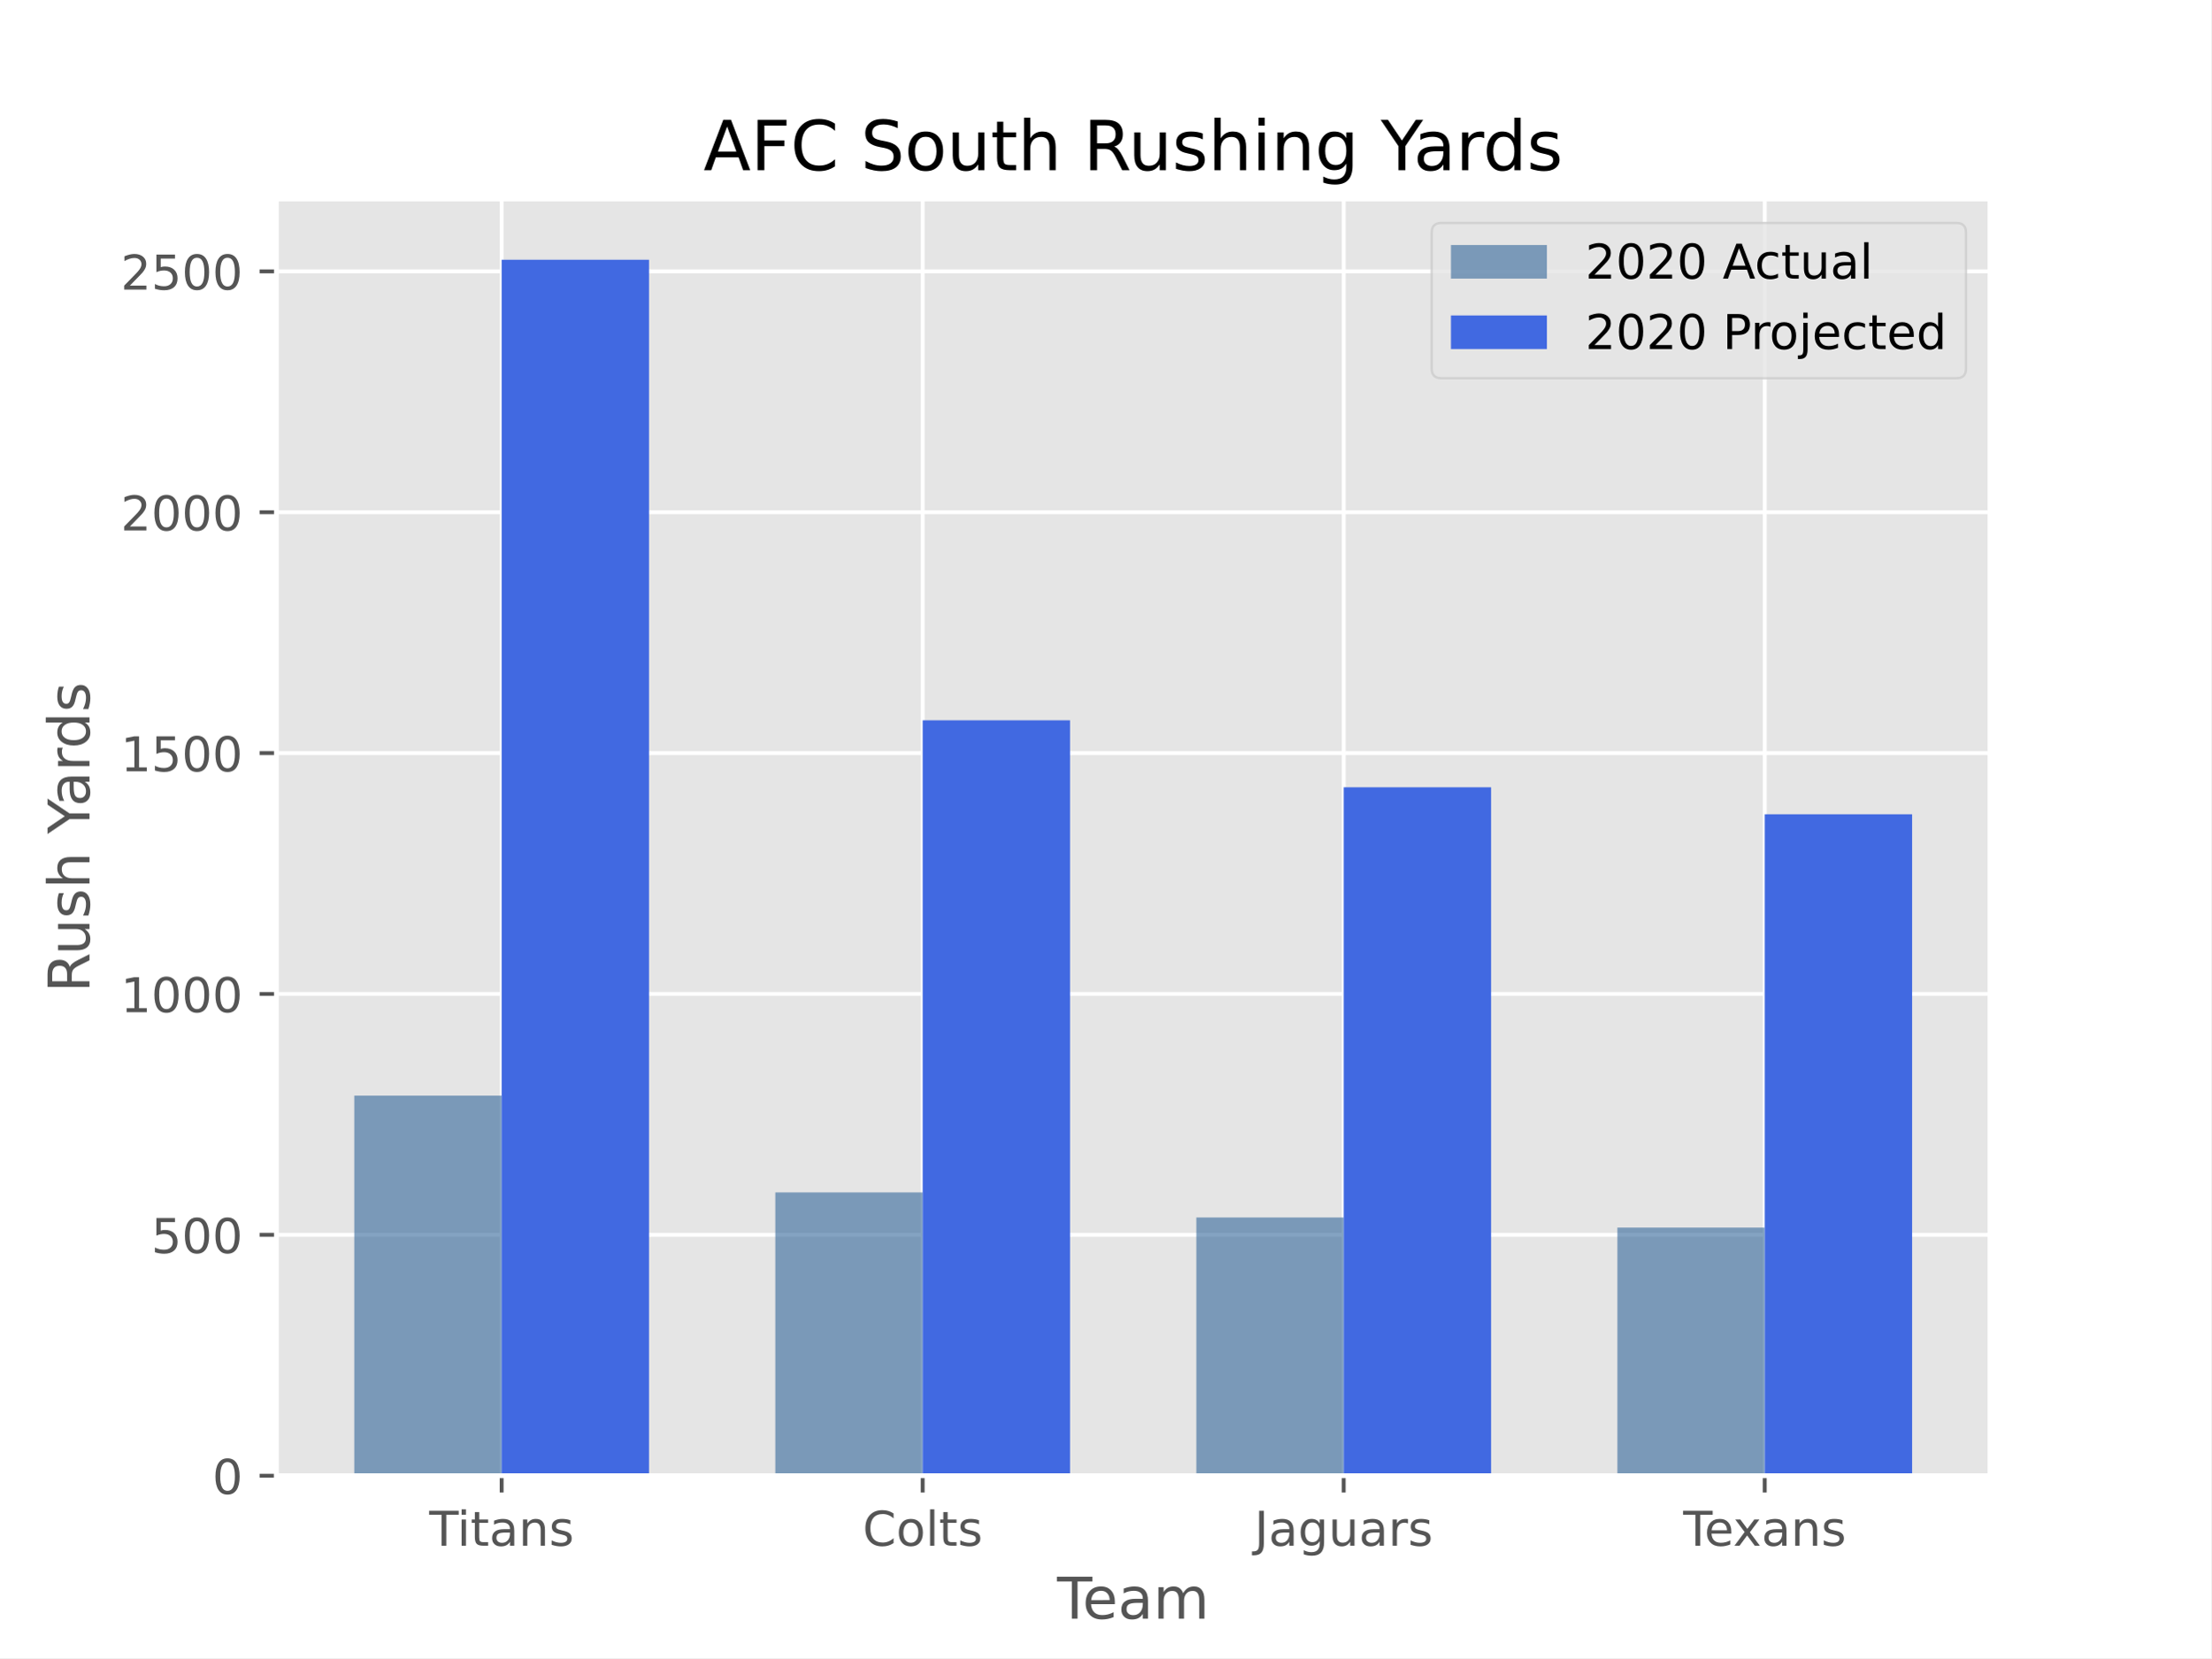
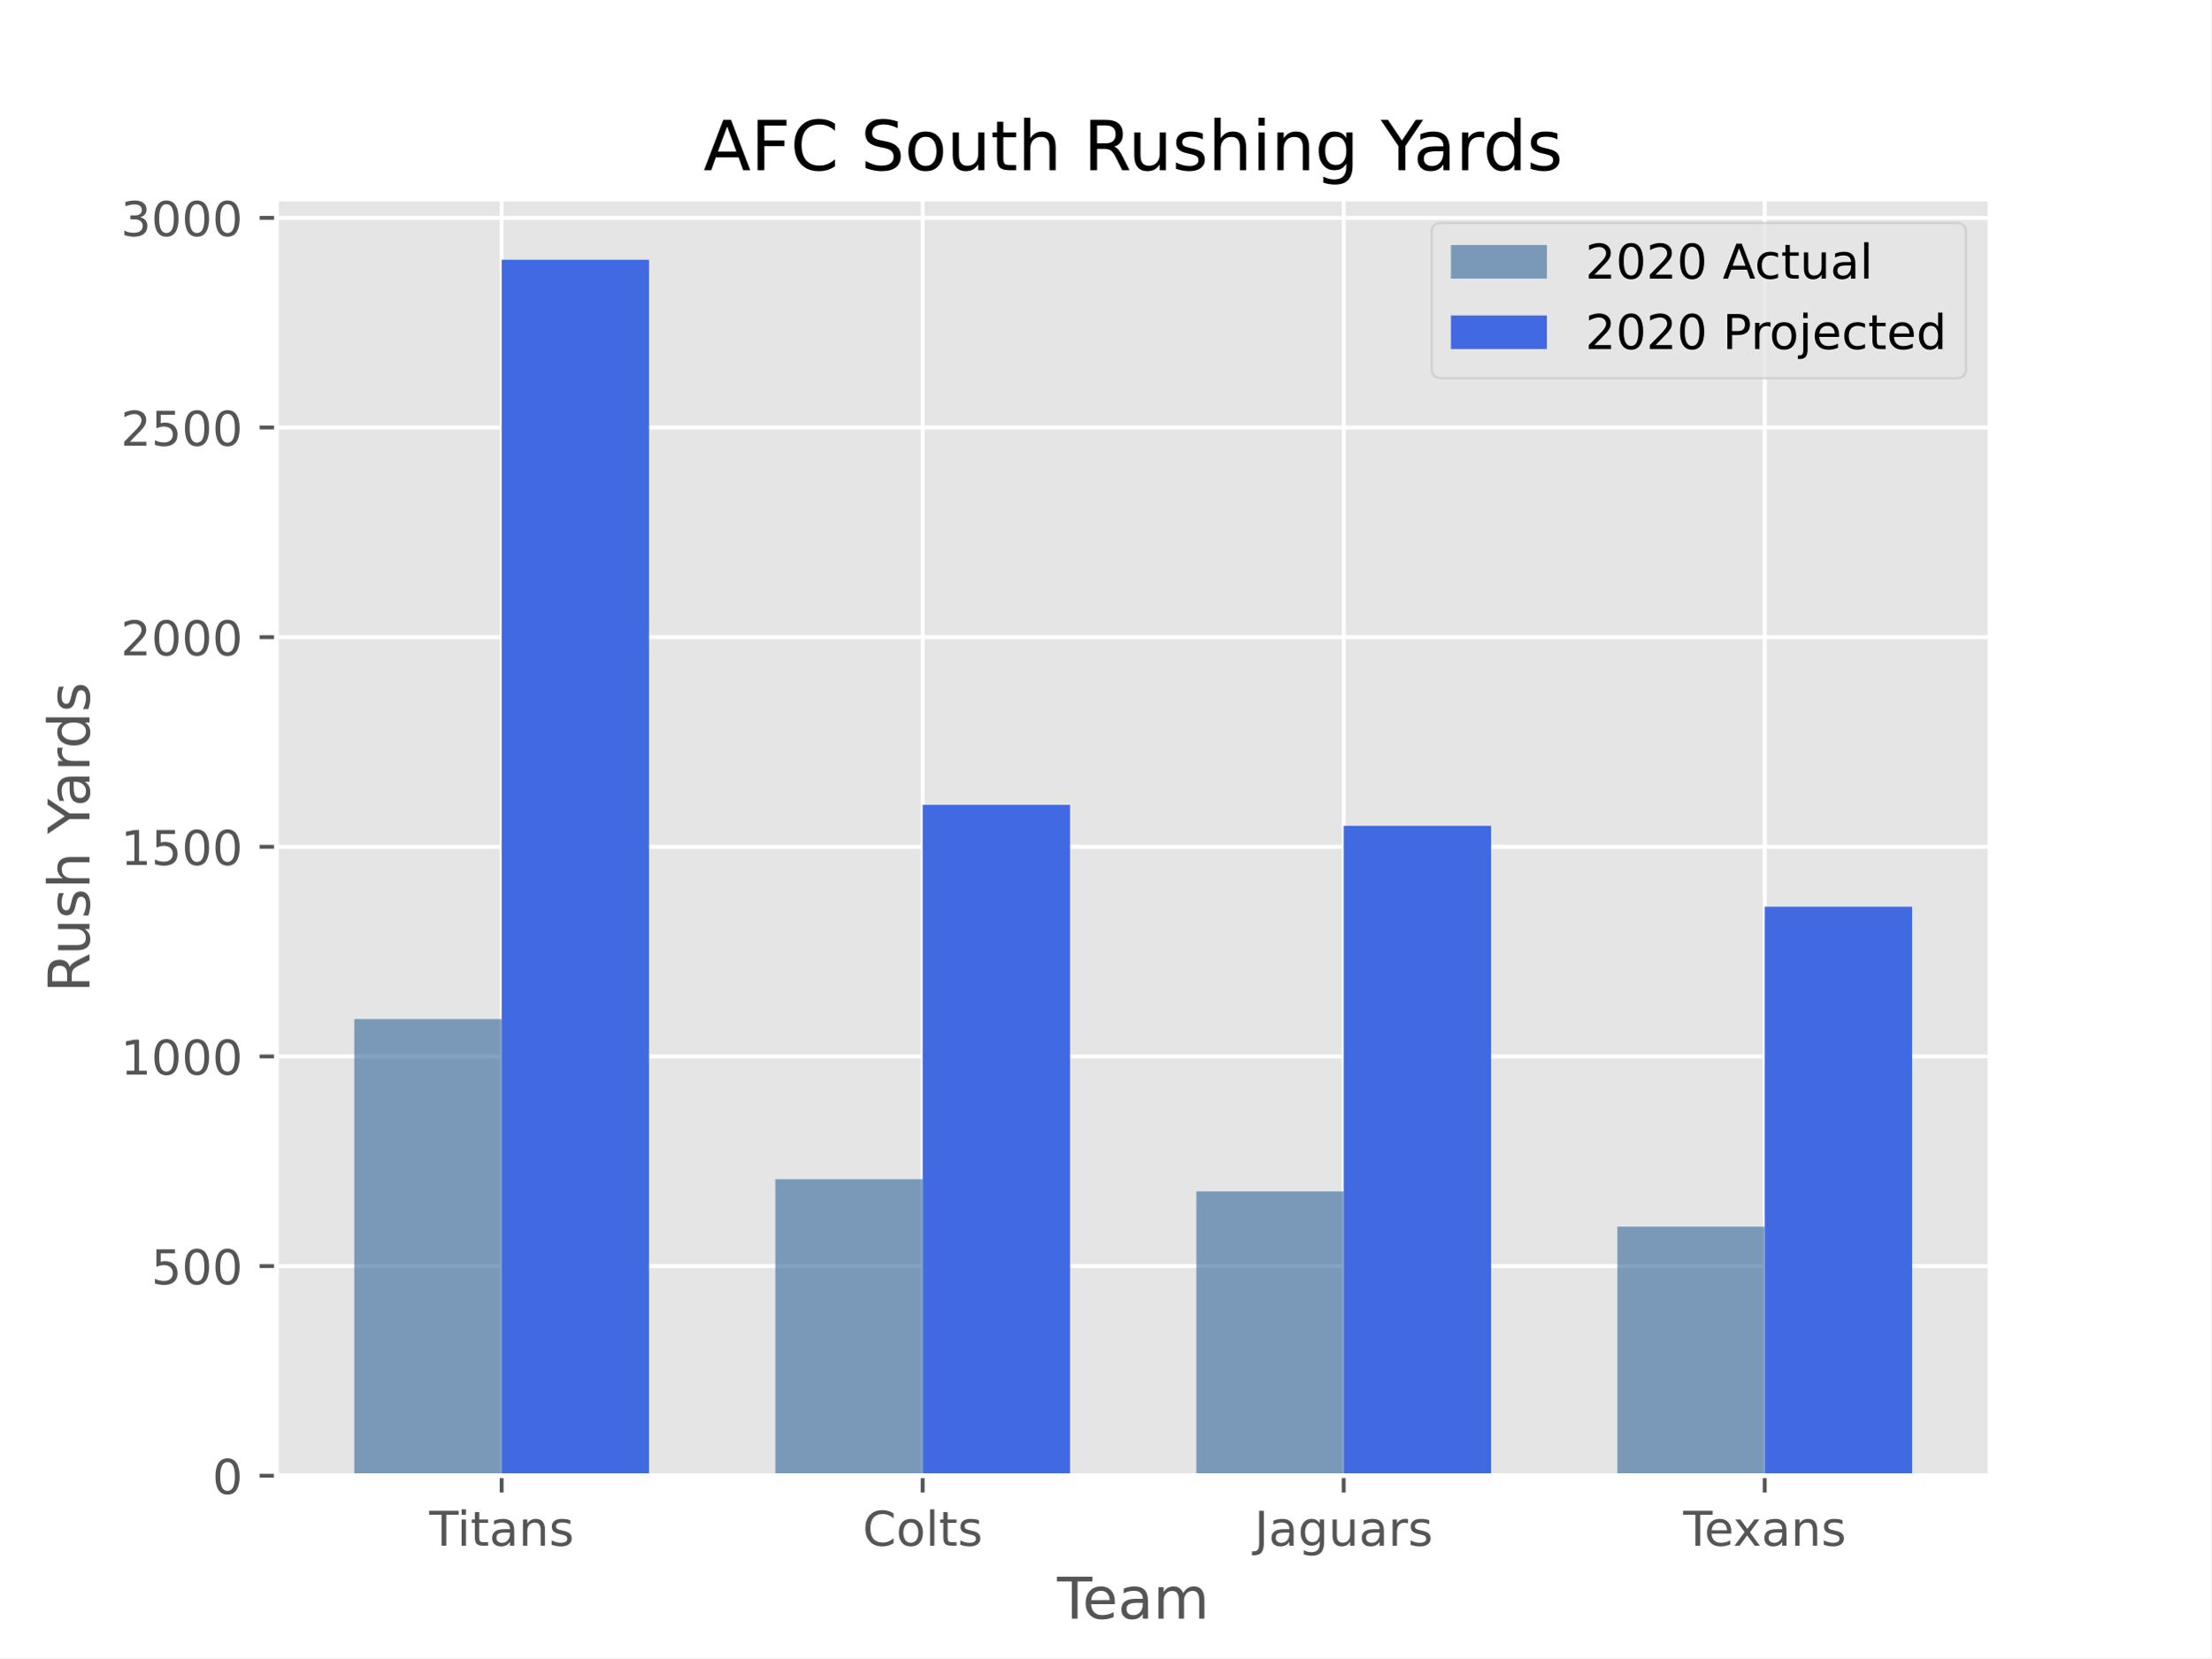
<svg xmlns="http://www.w3.org/2000/svg" xmlns:xlink="http://www.w3.org/1999/xlink" height="345.6pt" version="1.1" viewBox="0 0 460.8 345.6" width="460.8pt">
  <defs>
    <style type="text/css">*{stroke-linecap:butt;stroke-linejoin:round;}</style>
  </defs>
  <g id="figure_1">
    <g id="patch_1">
      <path d="M 0 345.6  L 460.8 345.6  L 460.8 0  L 0 0  z " style="fill:#ffffff;" />
    </g>
    <g id="axes_1">
      <g id="patch_2">
        <path d="M 57.6 307.584  L 414.72 307.584  L 414.72 41.472  L 57.6 41.472  z " style="fill:#e5e5e5;" />
      </g>
      <g id="matplotlib.axis_1">
        <g id="xtick_1">
          <g id="line2d_1">
-             <path clip-path="url(#p5a459f4bc9)" d="M 104.543 307.584  L 104.543 41.472  " style="fill:none;stroke:#ffffff;stroke-linecap:square;stroke-width:0.8;" />
+             <path clip-path="url(#pf71b430f8a)" d="M 104.543 307.584  L 104.543 41.472  " style="fill:none;stroke:#ffffff;stroke-linecap:square;stroke-width:0.8;" />
          </g>
          <g id="line2d_2">
            <defs>
-               <path d="M 0 0  L 0 3.5  " id="mccd2811aa1" style="stroke:#555555;stroke-width:0.8;" />
-             </defs>
-             <g>
-               <use style="fill:#555555;stroke:#555555;stroke-width:0.8;" x="104.543" xlink:href="#mccd2811aa1" y="307.584" />
+               <path d="M 0 0  L 0 3.5  " id="m3283840f56" style="stroke:#555555;stroke-width:0.8;" />
+             </defs>
+             <g>
+               <use style="fill:#555555;stroke:#555555;stroke-width:0.8;" x="104.543" xlink:href="#m3283840f56" y="307.584" />
            </g>
          </g>
          <g id="text_1">
            <g style="fill:#555555;" transform="translate(89.45892 322.1824)scale(0.1 -0.1)">
              <defs>
                <path d="M -0.297 72.906  L 61.375 72.906  L 61.375 64.594  L 35.5 64.594  L 35.5 0  L 25.594 0  L 25.594 64.594  L -0.297 64.594  z " id="DejaVuSans-84" />
                <path d="M 9.422 54.688  L 18.406 54.688  L 18.406 0  L 9.422 0  z M 9.422 75.984  L 18.406 75.984  L 18.406 64.594  L 9.422 64.594  z " id="DejaVuSans-105" />
                <path d="M 18.312 70.219  L 18.312 54.688  L 36.812 54.688  L 36.812 47.703  L 18.312 47.703  L 18.312 18.016  Q 18.312 11.328 20.141 9.422  Q 21.969 7.516 27.594 7.516  L 36.812 7.516  L 36.812 0  L 27.594 0  Q 17.188 0 13.234 3.875  Q 9.281 7.766 9.281 18.016  L 9.281 47.703  L 2.688 47.703  L 2.688 54.688  L 9.281 54.688  L 9.281 70.219  z " id="DejaVuSans-116" />
                <path d="M 34.281 27.484  Q 23.391 27.484 19.188 25  Q 14.984 22.516 14.984 16.5  Q 14.984 11.719 18.141 8.906  Q 21.297 6.109 26.703 6.109  Q 34.188 6.109 38.703 11.406  Q 43.219 16.703 43.219 25.484  L 43.219 27.484  z M 52.203 31.203  L 52.203 0  L 43.219 0  L 43.219 8.297  Q 40.141 3.328 35.547 0.953  Q 30.953 -1.422 24.312 -1.422  Q 15.922 -1.422 10.953 3.297  Q 6 8.016 6 15.922  Q 6 25.141 12.172 29.828  Q 18.359 34.516 30.609 34.516  L 43.219 34.516  L 43.219 35.406  Q 43.219 41.609 39.141 45  Q 35.062 48.391 27.688 48.391  Q 23 48.391 18.547 47.266  Q 14.109 46.141 10.016 43.891  L 10.016 52.203  Q 14.938 54.109 19.578 55.047  Q 24.219 56 28.609 56  Q 40.484 56 46.344 49.844  Q 52.203 43.703 52.203 31.203  z " id="DejaVuSans-97" />
                <path d="M 54.891 33.016  L 54.891 0  L 45.906 0  L 45.906 32.719  Q 45.906 40.484 42.875 44.328  Q 39.844 48.188 33.797 48.188  Q 26.516 48.188 22.312 43.547  Q 18.109 38.922 18.109 30.906  L 18.109 0  L 9.078 0  L 9.078 54.688  L 18.109 54.688  L 18.109 46.188  Q 21.344 51.125 25.703 53.562  Q 30.078 56 35.797 56  Q 45.219 56 50.047 50.172  Q 54.891 44.344 54.891 33.016  z " id="DejaVuSans-110" />
                <path d="M 44.281 53.078  L 44.281 44.578  Q 40.484 46.531 36.375 47.5  Q 32.281 48.484 27.875 48.484  Q 21.188 48.484 17.844 46.438  Q 14.5 44.391 14.5 40.281  Q 14.5 37.156 16.891 35.375  Q 19.281 33.594 26.516 31.984  L 29.594 31.297  Q 39.156 29.25 43.188 25.516  Q 47.219 21.781 47.219 15.094  Q 47.219 7.469 41.188 3.016  Q 35.156 -1.422 24.609 -1.422  Q 20.219 -1.422 15.453 -0.562  Q 10.688 0.297 5.422 2  L 5.422 11.281  Q 10.406 8.688 15.234 7.391  Q 20.062 6.109 24.812 6.109  Q 31.156 6.109 34.562 8.281  Q 37.984 10.453 37.984 14.406  Q 37.984 18.062 35.516 20.016  Q 33.062 21.969 24.703 23.781  L 21.578 24.516  Q 13.234 26.266 9.516 29.906  Q 5.812 33.547 5.812 39.891  Q 5.812 47.609 11.281 51.797  Q 16.75 56 26.812 56  Q 31.781 56 36.172 55.266  Q 40.578 54.547 44.281 53.078  z " id="DejaVuSans-115" />
              </defs>
              <use xlink:href="#DejaVuSans-84" />
              <use x="57.959" xlink:href="#DejaVuSans-105" />
              <use x="85.742" xlink:href="#DejaVuSans-116" />
              <use x="124.951" xlink:href="#DejaVuSans-97" />
              <use x="186.23" xlink:href="#DejaVuSans-110" />
              <use x="249.609" xlink:href="#DejaVuSans-115" />
            </g>
          </g>
        </g>
        <g id="xtick_2">
          <g id="line2d_3">
-             <path clip-path="url(#p5a459f4bc9)" d="M 192.288 307.584  L 192.288 41.472  " style="fill:none;stroke:#ffffff;stroke-linecap:square;stroke-width:0.8;" />
+             <path clip-path="url(#pf71b430f8a)" d="M 192.288 307.584  L 192.288 41.472  " style="fill:none;stroke:#ffffff;stroke-linecap:square;stroke-width:0.8;" />
          </g>
          <g id="line2d_4">
            <g>
-               <use style="fill:#555555;stroke:#555555;stroke-width:0.8;" x="192.288" xlink:href="#mccd2811aa1" y="307.584" />
+               <use style="fill:#555555;stroke:#555555;stroke-width:0.8;" x="192.288" xlink:href="#m3283840f56" y="307.584" />
            </g>
          </g>
          <g id="text_2">
            <g style="fill:#555555;" transform="translate(179.7831 322.1824)scale(0.1 -0.1)">
              <defs>
                <path d="M 64.406 67.281  L 64.406 56.891  Q 59.422 61.531 53.781 63.812  Q 48.141 66.109 41.797 66.109  Q 29.297 66.109 22.656 58.469  Q 16.016 50.828 16.016 36.375  Q 16.016 21.969 22.656 14.328  Q 29.297 6.688 41.797 6.688  Q 48.141 6.688 53.781 8.984  Q 59.422 11.281 64.406 15.922  L 64.406 5.609  Q 59.234 2.094 53.438 0.328  Q 47.656 -1.422 41.219 -1.422  Q 24.656 -1.422 15.125 8.703  Q 5.609 18.844 5.609 36.375  Q 5.609 53.953 15.125 64.078  Q 24.656 74.219 41.219 74.219  Q 47.75 74.219 53.531 72.484  Q 59.328 70.75 64.406 67.281  z " id="DejaVuSans-67" />
                <path d="M 30.609 48.391  Q 23.391 48.391 19.188 42.75  Q 14.984 37.109 14.984 27.297  Q 14.984 17.484 19.156 11.844  Q 23.344 6.203 30.609 6.203  Q 37.797 6.203 41.984 11.859  Q 46.188 17.531 46.188 27.297  Q 46.188 37.016 41.984 42.703  Q 37.797 48.391 30.609 48.391  z M 30.609 56  Q 42.328 56 49.016 48.375  Q 55.719 40.766 55.719 27.297  Q 55.719 13.875 49.016 6.219  Q 42.328 -1.422 30.609 -1.422  Q 18.844 -1.422 12.172 6.219  Q 5.516 13.875 5.516 27.297  Q 5.516 40.766 12.172 48.375  Q 18.844 56 30.609 56  z " id="DejaVuSans-111" />
                <path d="M 9.422 75.984  L 18.406 75.984  L 18.406 0  L 9.422 0  z " id="DejaVuSans-108" />
              </defs>
              <use xlink:href="#DejaVuSans-67" />
              <use x="69.824" xlink:href="#DejaVuSans-111" />
              <use x="131.006" xlink:href="#DejaVuSans-108" />
              <use x="158.789" xlink:href="#DejaVuSans-116" />
              <use x="197.998" xlink:href="#DejaVuSans-115" />
            </g>
          </g>
        </g>
        <g id="xtick_3">
          <g id="line2d_5">
-             <path clip-path="url(#p5a459f4bc9)" d="M 280.032 307.584  L 280.032 41.472  " style="fill:none;stroke:#ffffff;stroke-linecap:square;stroke-width:0.8;" />
+             <path clip-path="url(#pf71b430f8a)" d="M 280.032 307.584  L 280.032 41.472  " style="fill:none;stroke:#ffffff;stroke-linecap:square;stroke-width:0.8;" />
          </g>
          <g id="line2d_6">
            <g>
-               <use style="fill:#555555;stroke:#555555;stroke-width:0.8;" x="280.032" xlink:href="#mccd2811aa1" y="307.584" />
+               <use style="fill:#555555;stroke:#555555;stroke-width:0.8;" x="280.032" xlink:href="#m3283840f56" y="307.584" />
            </g>
          </g>
          <g id="text_3">
            <g style="fill:#555555;" transform="translate(261.426 322.1824)scale(0.1 -0.1)">
              <defs>
                <path d="M 9.812 72.906  L 19.672 72.906  L 19.672 5.078  Q 19.672 -8.109 14.672 -14.062  Q 9.672 -20.016 -1.422 -20.016  L -5.172 -20.016  L -5.172 -11.719  L -2.094 -11.719  Q 4.438 -11.719 7.125 -8.047  Q 9.812 -4.391 9.812 5.078  z " id="DejaVuSans-74" />
                <path d="M 45.406 27.984  Q 45.406 37.75 41.375 43.109  Q 37.359 48.484 30.078 48.484  Q 22.859 48.484 18.828 43.109  Q 14.797 37.75 14.797 27.984  Q 14.797 18.266 18.828 12.891  Q 22.859 7.516 30.078 7.516  Q 37.359 7.516 41.375 12.891  Q 45.406 18.266 45.406 27.984  z M 54.391 6.781  Q 54.391 -7.172 48.188 -13.984  Q 42 -20.797 29.203 -20.797  Q 24.469 -20.797 20.266 -20.094  Q 16.062 -19.391 12.109 -17.922  L 12.109 -9.188  Q 16.062 -11.328 19.922 -12.344  Q 23.781 -13.375 27.781 -13.375  Q 36.625 -13.375 41.016 -8.766  Q 45.406 -4.156 45.406 5.172  L 45.406 9.625  Q 42.625 4.781 38.281 2.391  Q 33.938 0 27.875 0  Q 17.828 0 11.672 7.656  Q 5.516 15.328 5.516 27.984  Q 5.516 40.672 11.672 48.328  Q 17.828 56 27.875 56  Q 33.938 56 38.281 53.609  Q 42.625 51.219 45.406 46.391  L 45.406 54.688  L 54.391 54.688  z " id="DejaVuSans-103" />
                <path d="M 8.5 21.578  L 8.5 54.688  L 17.484 54.688  L 17.484 21.922  Q 17.484 14.156 20.5 10.266  Q 23.531 6.391 29.594 6.391  Q 36.859 6.391 41.078 11.031  Q 45.312 15.672 45.312 23.688  L 45.312 54.688  L 54.297 54.688  L 54.297 0  L 45.312 0  L 45.312 8.406  Q 42.047 3.422 37.719 1  Q 33.406 -1.422 27.688 -1.422  Q 18.266 -1.422 13.375 4.438  Q 8.5 10.297 8.5 21.578  z M 31.109 56  z " id="DejaVuSans-117" />
                <path d="M 41.109 46.297  Q 39.594 47.172 37.812 47.578  Q 36.031 48 33.891 48  Q 26.266 48 22.188 43.047  Q 18.109 38.094 18.109 28.812  L 18.109 0  L 9.078 0  L 9.078 54.688  L 18.109 54.688  L 18.109 46.188  Q 20.953 51.172 25.484 53.578  Q 30.031 56 36.531 56  Q 37.453 56 38.578 55.875  Q 39.703 55.766 41.062 55.516  z " id="DejaVuSans-114" />
              </defs>
              <use xlink:href="#DejaVuSans-74" />
              <use x="29.492" xlink:href="#DejaVuSans-97" />
              <use x="90.771" xlink:href="#DejaVuSans-103" />
              <use x="154.248" xlink:href="#DejaVuSans-117" />
              <use x="217.627" xlink:href="#DejaVuSans-97" />
              <use x="278.906" xlink:href="#DejaVuSans-114" />
              <use x="320.02" xlink:href="#DejaVuSans-115" />
            </g>
          </g>
        </g>
        <g id="xtick_4">
          <g id="line2d_7">
-             <path clip-path="url(#p5a459f4bc9)" d="M 367.777 307.584  L 367.777 41.472  " style="fill:none;stroke:#ffffff;stroke-linecap:square;stroke-width:0.8;" />
+             <path clip-path="url(#pf71b430f8a)" d="M 367.777 307.584  L 367.777 41.472  " style="fill:none;stroke:#ffffff;stroke-linecap:square;stroke-width:0.8;" />
          </g>
          <g id="line2d_8">
            <g>
-               <use style="fill:#555555;stroke:#555555;stroke-width:0.8;" x="367.777" xlink:href="#mccd2811aa1" y="307.584" />
+               <use style="fill:#555555;stroke:#555555;stroke-width:0.8;" x="367.777" xlink:href="#m3283840f56" y="307.584" />
            </g>
          </g>
          <g id="text_4">
            <g style="fill:#555555;" transform="translate(350.7869 322.1824)scale(0.1 -0.1)">
              <defs>
                <path d="M 56.203 29.594  L 56.203 25.203  L 14.891 25.203  Q 15.484 15.922 20.484 11.062  Q 25.484 6.203 34.422 6.203  Q 39.594 6.203 44.453 7.469  Q 49.312 8.734 54.109 11.281  L 54.109 2.781  Q 49.266 0.734 44.188 -0.344  Q 39.109 -1.422 33.891 -1.422  Q 20.797 -1.422 13.156 6.188  Q 5.516 13.812 5.516 26.812  Q 5.516 40.234 12.766 48.109  Q 20.016 56 32.328 56  Q 43.359 56 49.781 48.891  Q 56.203 41.797 56.203 29.594  z M 47.219 32.234  Q 47.125 39.594 43.094 43.984  Q 39.062 48.391 32.422 48.391  Q 24.906 48.391 20.391 44.141  Q 15.875 39.891 15.188 32.172  z " id="DejaVuSans-101" />
                <path d="M 54.891 54.688  L 35.109 28.078  L 55.906 0  L 45.312 0  L 29.391 21.484  L 13.484 0  L 2.875 0  L 24.125 28.609  L 4.688 54.688  L 15.281 54.688  L 29.781 35.203  L 44.281 54.688  z " id="DejaVuSans-120" />
              </defs>
              <use xlink:href="#DejaVuSans-84" />
              <use x="44.084" xlink:href="#DejaVuSans-101" />
              <use x="103.857" xlink:href="#DejaVuSans-120" />
              <use x="163.037" xlink:href="#DejaVuSans-97" />
              <use x="224.316" xlink:href="#DejaVuSans-110" />
              <use x="287.695" xlink:href="#DejaVuSans-115" />
            </g>
          </g>
        </g>
        <g id="text_5">
          <g style="fill:#555555;" transform="translate(220.3022 337.3802)scale(0.12 -0.12)">
            <defs>
              <path d="M 52 44.188  Q 55.375 50.25 60.062 53.125  Q 64.75 56 71.094 56  Q 79.641 56 84.281 50.016  Q 88.922 44.047 88.922 33.016  L 88.922 0  L 79.891 0  L 79.891 32.719  Q 79.891 40.578 77.094 44.375  Q 74.312 48.188 68.609 48.188  Q 61.625 48.188 57.562 43.547  Q 53.516 38.922 53.516 30.906  L 53.516 0  L 44.484 0  L 44.484 32.719  Q 44.484 40.625 41.703 44.406  Q 38.922 48.188 33.109 48.188  Q 26.219 48.188 22.156 43.531  Q 18.109 38.875 18.109 30.906  L 18.109 0  L 9.078 0  L 9.078 54.688  L 18.109 54.688  L 18.109 46.188  Q 21.188 51.219 25.484 53.609  Q 29.781 56 35.688 56  Q 41.656 56 45.828 52.969  Q 50 49.953 52 44.188  z " id="DejaVuSans-109" />
            </defs>
            <use xlink:href="#DejaVuSans-84" />
            <use x="44.084" xlink:href="#DejaVuSans-101" />
            <use x="105.607" xlink:href="#DejaVuSans-97" />
            <use x="166.887" xlink:href="#DejaVuSans-109" />
          </g>
        </g>
      </g>
      <g id="matplotlib.axis_2">
        <g id="ytick_1">
          <g id="line2d_9">
-             <path clip-path="url(#p5a459f4bc9)" d="M 57.6 307.584  L 414.72 307.584  " style="fill:none;stroke:#ffffff;stroke-linecap:square;stroke-width:0.8;" />
+             <path clip-path="url(#pf71b430f8a)" d="M 57.6 307.584  L 414.72 307.584  " style="fill:none;stroke:#ffffff;stroke-linecap:square;stroke-width:0.8;" />
          </g>
          <g id="line2d_10">
            <defs>
-               <path d="M 0 0  L -3.5 0  " id="mca1ec894ff" style="stroke:#555555;stroke-width:0.8;" />
-             </defs>
-             <g>
-               <use style="fill:#555555;stroke:#555555;stroke-width:0.8;" x="57.6" xlink:href="#mca1ec894ff" y="307.584" />
+               <path d="M 0 0  L -3.5 0  " id="m2065e5dfe3" style="stroke:#555555;stroke-width:0.8;" />
+             </defs>
+             <g>
+               <use style="fill:#555555;stroke:#555555;stroke-width:0.8;" x="57.6" xlink:href="#m2065e5dfe3" y="307.584" />
            </g>
          </g>
          <g id="text_6">
            <g style="fill:#555555;" transform="translate(44.2375 311.3832)scale(0.1 -0.1)">
              <defs>
                <path d="M 31.781 66.406  Q 24.172 66.406 20.328 58.906  Q 16.5 51.422 16.5 36.375  Q 16.5 21.391 20.328 13.891  Q 24.172 6.391 31.781 6.391  Q 39.453 6.391 43.281 13.891  Q 47.125 21.391 47.125 36.375  Q 47.125 51.422 43.281 58.906  Q 39.453 66.406 31.781 66.406  z M 31.781 74.219  Q 44.047 74.219 50.516 64.516  Q 56.984 54.828 56.984 36.375  Q 56.984 17.969 50.516 8.266  Q 44.047 -1.422 31.781 -1.422  Q 19.531 -1.422 13.062 8.266  Q 6.594 17.969 6.594 36.375  Q 6.594 54.828 13.062 64.516  Q 19.531 74.219 31.781 74.219  z " id="DejaVuSans-48" />
              </defs>
              <use xlink:href="#DejaVuSans-48" />
            </g>
          </g>
        </g>
        <g id="ytick_2">
          <g id="line2d_11">
-             <path clip-path="url(#p5a459f4bc9)" d="M 57.6 257.378  L 414.72 257.378  " style="fill:none;stroke:#ffffff;stroke-linecap:square;stroke-width:0.8;" />
+             <path clip-path="url(#pf71b430f8a)" d="M 57.6 263.887  L 414.72 263.887  " style="fill:none;stroke:#ffffff;stroke-linecap:square;stroke-width:0.8;" />
          </g>
          <g id="line2d_12">
            <g>
-               <use style="fill:#555555;stroke:#555555;stroke-width:0.8;" x="57.6" xlink:href="#mca1ec894ff" y="257.378" />
+               <use style="fill:#555555;stroke:#555555;stroke-width:0.8;" x="57.6" xlink:href="#m2065e5dfe3" y="263.887" />
            </g>
          </g>
          <g id="text_7">
-             <g style="fill:#555555;" transform="translate(31.5125 261.1772)scale(0.1 -0.1)">
+             <g style="fill:#555555;" transform="translate(31.5125 267.6867)scale(0.1 -0.1)">
              <defs>
                <path d="M 10.797 72.906  L 49.516 72.906  L 49.516 64.594  L 19.828 64.594  L 19.828 46.734  Q 21.969 47.469 24.109 47.828  Q 26.266 48.188 28.422 48.188  Q 40.625 48.188 47.75 41.5  Q 54.891 34.812 54.891 23.391  Q 54.891 11.625 47.562 5.094  Q 40.234 -1.422 26.906 -1.422  Q 22.312 -1.422 17.547 -0.641  Q 12.797 0.141 7.719 1.703  L 7.719 11.625  Q 12.109 9.234 16.797 8.062  Q 21.484 6.891 26.703 6.891  Q 35.156 6.891 40.078 11.328  Q 45.016 15.766 45.016 23.391  Q 45.016 31 40.078 35.438  Q 35.156 39.891 26.703 39.891  Q 22.75 39.891 18.812 39.016  Q 14.891 38.141 10.797 36.281  z " id="DejaVuSans-53" />
              </defs>
              <use xlink:href="#DejaVuSans-53" />
              <use x="63.623" xlink:href="#DejaVuSans-48" />
              <use x="127.246" xlink:href="#DejaVuSans-48" />
            </g>
          </g>
        </g>
        <g id="ytick_3">
          <g id="line2d_13">
-             <path clip-path="url(#p5a459f4bc9)" d="M 57.6 207.172  L 414.72 207.172  " style="fill:none;stroke:#ffffff;stroke-linecap:square;stroke-width:0.8;" />
+             <path clip-path="url(#pf71b430f8a)" d="M 57.6 220.191  L 414.72 220.191  " style="fill:none;stroke:#ffffff;stroke-linecap:square;stroke-width:0.8;" />
          </g>
          <g id="line2d_14">
            <g>
-               <use style="fill:#555555;stroke:#555555;stroke-width:0.8;" x="57.6" xlink:href="#mca1ec894ff" y="207.172" />
+               <use style="fill:#555555;stroke:#555555;stroke-width:0.8;" x="57.6" xlink:href="#m2065e5dfe3" y="220.191" />
            </g>
          </g>
          <g id="text_8">
-             <g style="fill:#555555;" transform="translate(25.15 210.9712)scale(0.1 -0.1)">
+             <g style="fill:#555555;" transform="translate(25.15 223.9901)scale(0.1 -0.1)">
              <defs>
                <path d="M 12.406 8.297  L 28.516 8.297  L 28.516 63.922  L 10.984 60.406  L 10.984 69.391  L 28.422 72.906  L 38.281 72.906  L 38.281 8.297  L 54.391 8.297  L 54.391 0  L 12.406 0  z " id="DejaVuSans-49" />
              </defs>
              <use xlink:href="#DejaVuSans-49" />
              <use x="63.623" xlink:href="#DejaVuSans-48" />
              <use x="127.246" xlink:href="#DejaVuSans-48" />
              <use x="190.869" xlink:href="#DejaVuSans-48" />
            </g>
          </g>
        </g>
        <g id="ytick_4">
          <g id="line2d_15">
-             <path clip-path="url(#p5a459f4bc9)" d="M 57.6 156.966  L 414.72 156.966  " style="fill:none;stroke:#ffffff;stroke-linecap:square;stroke-width:0.8;" />
+             <path clip-path="url(#pf71b430f8a)" d="M 57.6 176.494  L 414.72 176.494  " style="fill:none;stroke:#ffffff;stroke-linecap:square;stroke-width:0.8;" />
          </g>
          <g id="line2d_16">
            <g>
-               <use style="fill:#555555;stroke:#555555;stroke-width:0.8;" x="57.6" xlink:href="#mca1ec894ff" y="156.966" />
+               <use style="fill:#555555;stroke:#555555;stroke-width:0.8;" x="57.6" xlink:href="#m2065e5dfe3" y="176.494" />
            </g>
          </g>
          <g id="text_9">
-             <g style="fill:#555555;" transform="translate(25.15 160.7652)scale(0.1 -0.1)">
+             <g style="fill:#555555;" transform="translate(25.15 180.2936)scale(0.1 -0.1)">
              <use xlink:href="#DejaVuSans-49" />
              <use x="63.623" xlink:href="#DejaVuSans-53" />
              <use x="127.246" xlink:href="#DejaVuSans-48" />
              <use x="190.869" xlink:href="#DejaVuSans-48" />
            </g>
          </g>
        </g>
        <g id="ytick_5">
          <g id="line2d_17">
-             <path clip-path="url(#p5a459f4bc9)" d="M 57.6 106.76  L 414.72 106.76  " style="fill:none;stroke:#ffffff;stroke-linecap:square;stroke-width:0.8;" />
+             <path clip-path="url(#pf71b430f8a)" d="M 57.6 132.798  L 414.72 132.798  " style="fill:none;stroke:#ffffff;stroke-linecap:square;stroke-width:0.8;" />
          </g>
          <g id="line2d_18">
            <g>
-               <use style="fill:#555555;stroke:#555555;stroke-width:0.8;" x="57.6" xlink:href="#mca1ec894ff" y="106.76" />
+               <use style="fill:#555555;stroke:#555555;stroke-width:0.8;" x="57.6" xlink:href="#m2065e5dfe3" y="132.798" />
            </g>
          </g>
          <g id="text_10">
-             <g style="fill:#555555;" transform="translate(25.15 110.5591)scale(0.1 -0.1)">
+             <g style="fill:#555555;" transform="translate(25.15 136.597)scale(0.1 -0.1)">
              <defs>
                <path d="M 19.188 8.297  L 53.609 8.297  L 53.609 0  L 7.328 0  L 7.328 8.297  Q 12.938 14.109 22.625 23.891  Q 32.328 33.688 34.812 36.531  Q 39.547 41.844 41.422 45.531  Q 43.312 49.219 43.312 52.781  Q 43.312 58.594 39.234 62.25  Q 35.156 65.922 28.609 65.922  Q 23.969 65.922 18.812 64.312  Q 13.672 62.703 7.812 59.422  L 7.812 69.391  Q 13.766 71.781 18.938 73  Q 24.125 74.219 28.422 74.219  Q 39.75 74.219 46.484 68.547  Q 53.219 62.891 53.219 53.422  Q 53.219 48.922 51.531 44.891  Q 49.859 40.875 45.406 35.406  Q 44.188 33.984 37.641 27.219  Q 31.109 20.453 19.188 8.297  z " id="DejaVuSans-50" />
              </defs>
              <use xlink:href="#DejaVuSans-50" />
              <use x="63.623" xlink:href="#DejaVuSans-48" />
              <use x="127.246" xlink:href="#DejaVuSans-48" />
              <use x="190.869" xlink:href="#DejaVuSans-48" />
            </g>
          </g>
        </g>
        <g id="ytick_6">
          <g id="line2d_19">
-             <path clip-path="url(#p5a459f4bc9)" d="M 57.6 56.554  L 414.72 56.554  " style="fill:none;stroke:#ffffff;stroke-linecap:square;stroke-width:0.8;" />
+             <path clip-path="url(#pf71b430f8a)" d="M 57.6 89.101  L 414.72 89.101  " style="fill:none;stroke:#ffffff;stroke-linecap:square;stroke-width:0.8;" />
          </g>
          <g id="line2d_20">
            <g>
-               <use style="fill:#555555;stroke:#555555;stroke-width:0.8;" x="57.6" xlink:href="#mca1ec894ff" y="56.554" />
+               <use style="fill:#555555;stroke:#555555;stroke-width:0.8;" x="57.6" xlink:href="#m2065e5dfe3" y="89.101" />
            </g>
          </g>
          <g id="text_11">
-             <g style="fill:#555555;" transform="translate(25.15 60.35311)scale(0.1 -0.1)">
+             <g style="fill:#555555;" transform="translate(25.15 92.90046)scale(0.1 -0.1)">
              <use xlink:href="#DejaVuSans-50" />
              <use x="63.623" xlink:href="#DejaVuSans-53" />
              <use x="127.246" xlink:href="#DejaVuSans-48" />
              <use x="190.869" xlink:href="#DejaVuSans-48" />
            </g>
          </g>
        </g>
-         <g id="text_12">
+         <g id="ytick_7">
+           <g id="line2d_21">
+             <path clip-path="url(#pf71b430f8a)" d="M 57.6 45.405  L 414.72 45.405  " style="fill:none;stroke:#ffffff;stroke-linecap:square;stroke-width:0.8;" />
+           </g>
+           <g id="line2d_22">
+             <g>
+               <use style="fill:#555555;stroke:#555555;stroke-width:0.8;" x="57.6" xlink:href="#m2065e5dfe3" y="45.405" />
+             </g>
+           </g>
+           <g id="text_12">
+             <g style="fill:#555555;" transform="translate(25.15 49.20391)scale(0.1 -0.1)">
+               <defs>
+                 <path d="M 40.578 39.312  Q 47.656 37.797 51.625 33  Q 55.609 28.219 55.609 21.188  Q 55.609 10.406 48.188 4.484  Q 40.766 -1.422 27.094 -1.422  Q 22.516 -1.422 17.656 -0.516  Q 12.797 0.391 7.625 2.203  L 7.625 11.719  Q 11.719 9.328 16.594 8.109  Q 21.484 6.891 26.812 6.891  Q 36.078 6.891 40.938 10.547  Q 45.797 14.203 45.797 21.188  Q 45.797 27.641 41.281 31.266  Q 36.766 34.906 28.719 34.906  L 20.219 34.906  L 20.219 43.016  L 29.109 43.016  Q 36.375 43.016 40.234 45.922  Q 44.094 48.828 44.094 54.297  Q 44.094 59.906 40.109 62.906  Q 36.141 65.922 28.719 65.922  Q 24.656 65.922 20.016 65.031  Q 15.375 64.156 9.812 62.312  L 9.812 71.094  Q 15.438 72.656 20.344 73.438  Q 25.25 74.219 29.594 74.219  Q 40.828 74.219 47.359 69.109  Q 53.906 64.016 53.906 55.328  Q 53.906 49.266 50.438 45.094  Q 46.969 40.922 40.578 39.312  z " id="DejaVuSans-51" />
+               </defs>
+               <use xlink:href="#DejaVuSans-51" />
+               <use x="63.623" xlink:href="#DejaVuSans-48" />
+               <use x="127.246" xlink:href="#DejaVuSans-48" />
+               <use x="190.869" xlink:href="#DejaVuSans-48" />
+             </g>
+           </g>
+         </g>
+         <g id="text_13">
          <g style="fill:#555555;" transform="translate(18.65438 206.8774)rotate(-90)scale(0.12 -0.12)">
            <defs>
              <path d="M 44.391 34.188  Q 47.562 33.109 50.562 29.594  Q 53.562 26.078 56.594 19.922  L 66.609 0  L 56 0  L 46.688 18.703  Q 43.062 26.031 39.672 28.422  Q 36.281 30.812 30.422 30.812  L 19.672 30.812  L 19.672 0  L 9.812 0  L 9.812 72.906  L 32.078 72.906  Q 44.578 72.906 50.734 67.672  Q 56.891 62.453 56.891 51.906  Q 56.891 45.016 53.688 40.469  Q 50.484 35.938 44.391 34.188  z M 19.672 64.797  L 19.672 38.922  L 32.078 38.922  Q 39.203 38.922 42.844 42.219  Q 46.484 45.516 46.484 51.906  Q 46.484 58.297 42.844 61.547  Q 39.203 64.797 32.078 64.797  z " id="DejaVuSans-82" />
              <path d="M 54.891 33.016  L 54.891 0  L 45.906 0  L 45.906 32.719  Q 45.906 40.484 42.875 44.328  Q 39.844 48.188 33.797 48.188  Q 26.516 48.188 22.312 43.547  Q 18.109 38.922 18.109 30.906  L 18.109 0  L 9.078 0  L 9.078 75.984  L 18.109 75.984  L 18.109 46.188  Q 21.344 51.125 25.703 53.562  Q 30.078 56 35.797 56  Q 45.219 56 50.047 50.172  Q 54.891 44.344 54.891 33.016  z " id="DejaVuSans-104" />
              <path id="DejaVuSans-32" />
              <path d="M -0.203 72.906  L 10.406 72.906  L 30.609 42.922  L 50.688 72.906  L 61.281 72.906  L 35.5 34.719  L 35.5 0  L 25.594 0  L 25.594 34.719  z " id="DejaVuSans-89" />
              <path d="M 45.406 46.391  L 45.406 75.984  L 54.391 75.984  L 54.391 0  L 45.406 0  L 45.406 8.203  Q 42.578 3.328 38.25 0.953  Q 33.938 -1.422 27.875 -1.422  Q 17.969 -1.422 11.734 6.484  Q 5.516 14.406 5.516 27.297  Q 5.516 40.188 11.734 48.094  Q 17.969 56 27.875 56  Q 33.938 56 38.25 53.625  Q 42.578 51.266 45.406 46.391  z M 14.797 27.297  Q 14.797 17.391 18.875 11.75  Q 22.953 6.109 30.078 6.109  Q 37.203 6.109 41.297 11.75  Q 45.406 17.391 45.406 27.297  Q 45.406 37.203 41.297 42.844  Q 37.203 48.484 30.078 48.484  Q 22.953 48.484 18.875 42.844  Q 14.797 37.203 14.797 27.297  z " id="DejaVuSans-100" />
            </defs>
            <use xlink:href="#DejaVuSans-82" />
            <use x="64.982" xlink:href="#DejaVuSans-117" />
            <use x="128.361" xlink:href="#DejaVuSans-115" />
            <use x="180.461" xlink:href="#DejaVuSans-104" />
            <use x="243.84" xlink:href="#DejaVuSans-32" />
            <use x="275.627" xlink:href="#DejaVuSans-89" />
            <use x="322.961" xlink:href="#DejaVuSans-97" />
            <use x="384.24" xlink:href="#DejaVuSans-114" />
            <use x="423.604" xlink:href="#DejaVuSans-100" />
            <use x="487.08" xlink:href="#DejaVuSans-115" />
          </g>
        </g>
      </g>
      <g id="patch_3">
-         <path clip-path="url(#p5a459f4bc9)" d="M 73.833 307.584  L 104.543 307.584  L 104.543 228.359  L 73.833 228.359  z " style="fill:#336699;fill-opacity:0.6;" />
+         <path clip-path="url(#pf71b430f8a)" d="M 73.833 307.584  L 104.543 307.584  L 104.543 212.413  L 73.833 212.413  z " style="fill:#336699;fill-opacity:0.6;" />
      </g>
      <g id="patch_4">
-         <path clip-path="url(#p5a459f4bc9)" d="M 161.577 307.584  L 192.288 307.584  L 192.288 248.542  L 161.577 248.542  z " style="fill:#336699;fill-opacity:0.6;" />
+         <path clip-path="url(#pf71b430f8a)" d="M 161.577 307.584  L 192.288 307.584  L 192.288 245.797  L 161.577 245.797  z " style="fill:#336699;fill-opacity:0.6;" />
      </g>
      <g id="patch_5">
-         <path clip-path="url(#p5a459f4bc9)" d="M 249.322 307.584  L 280.032 307.584  L 280.032 253.763  L 249.322 253.763  z " style="fill:#336699;fill-opacity:0.6;" />
+         <path clip-path="url(#pf71b430f8a)" d="M 249.322 307.584  L 280.032 307.584  L 280.032 248.331  L 249.322 248.331  z " style="fill:#336699;fill-opacity:0.6;" />
      </g>
      <g id="patch_6">
-         <path clip-path="url(#p5a459f4bc9)" d="M 337.066 307.584  L 367.777 307.584  L 367.777 255.872  L 337.066 255.872  z " style="fill:#336699;fill-opacity:0.6;" />
+         <path clip-path="url(#pf71b430f8a)" d="M 337.066 307.584  L 367.777 307.584  L 367.777 255.672  L 337.066 255.672  z " style="fill:#336699;fill-opacity:0.6;" />
      </g>
      <g id="patch_7">
-         <path clip-path="url(#p5a459f4bc9)" d="M 104.543 307.584  L 135.254 307.584  L 135.254 54.144  L 104.543 54.144  z " style="fill:#4169e1;" />
+         <path clip-path="url(#pf71b430f8a)" d="M 104.543 307.584  L 135.254 307.584  L 135.254 54.144  L 104.543 54.144  z " style="fill:#4169e1;" />
      </g>
      <g id="patch_8">
-         <path clip-path="url(#p5a459f4bc9)" d="M 192.288 307.584  L 222.998 307.584  L 222.998 150.138  L 192.288 150.138  z " style="fill:#4169e1;" />
+         <path clip-path="url(#pf71b430f8a)" d="M 192.288 307.584  L 222.998 307.584  L 222.998 167.755  L 192.288 167.755  z " style="fill:#4169e1;" />
      </g>
      <g id="patch_9">
-         <path clip-path="url(#p5a459f4bc9)" d="M 280.032 307.584  L 310.743 307.584  L 310.743 164.095  L 280.032 164.095  z " style="fill:#4169e1;" />
+         <path clip-path="url(#pf71b430f8a)" d="M 280.032 307.584  L 310.743 307.584  L 310.743 172.125  L 280.032 172.125  z " style="fill:#4169e1;" />
      </g>
      <g id="patch_10">
-         <path clip-path="url(#p5a459f4bc9)" d="M 367.777 307.584  L 398.487 307.584  L 398.487 169.718  L 367.777 169.718  z " style="fill:#4169e1;" />
+         <path clip-path="url(#pf71b430f8a)" d="M 367.777 307.584  L 398.487 307.584  L 398.487 188.992  L 367.777 188.992  z " style="fill:#4169e1;" />
      </g>
      <g id="patch_11">
        <path d="M 57.6 307.584  L 57.6 41.472  " style="fill:none;stroke:#ffffff;stroke-linecap:square;stroke-linejoin:miter;" />
      </g>
      <g id="patch_12">
        <path d="M 414.72 307.584  L 414.72 41.472  " style="fill:none;stroke:#ffffff;stroke-linecap:square;stroke-linejoin:miter;" />
      </g>
      <g id="patch_13">
        <path d="M 57.6 307.584  L 414.72 307.584  " style="fill:none;stroke:#ffffff;stroke-linecap:square;stroke-linejoin:miter;" />
      </g>
      <g id="patch_14">
        <path d="M 57.6 41.472  L 414.72 41.472  " style="fill:none;stroke:#ffffff;stroke-linecap:square;stroke-linejoin:miter;" />
      </g>
-       <g id="text_13">
+       <g id="text_14">
        <g transform="translate(146.6111 35.472)scale(0.144 -0.144)">
          <defs>
            <path d="M 34.188 63.188  L 20.797 26.906  L 47.609 26.906  z M 28.609 72.906  L 39.797 72.906  L 67.578 0  L 57.328 0  L 50.688 18.703  L 17.828 18.703  L 11.188 0  L 0.781 0  z " id="DejaVuSans-65" />
            <path d="M 9.812 72.906  L 51.703 72.906  L 51.703 64.594  L 19.672 64.594  L 19.672 43.109  L 48.578 43.109  L 48.578 34.812  L 19.672 34.812  L 19.672 0  L 9.812 0  z " id="DejaVuSans-70" />
            <path d="M 53.516 70.516  L 53.516 60.891  Q 47.906 63.578 42.922 64.891  Q 37.938 66.219 33.297 66.219  Q 25.25 66.219 20.875 63.094  Q 16.5 59.969 16.5 54.203  Q 16.5 49.359 19.406 46.891  Q 22.312 44.438 30.422 42.922  L 36.375 41.703  Q 47.406 39.594 52.656 34.297  Q 57.906 29 57.906 20.125  Q 57.906 9.516 50.797 4.047  Q 43.703 -1.422 29.984 -1.422  Q 24.812 -1.422 18.969 -0.25  Q 13.141 0.922 6.891 3.219  L 6.891 13.375  Q 12.891 10.016 18.656 8.297  Q 24.422 6.594 29.984 6.594  Q 38.422 6.594 43.016 9.906  Q 47.609 13.234 47.609 19.391  Q 47.609 24.75 44.312 27.781  Q 41.016 30.812 33.5 32.328  L 27.484 33.5  Q 16.453 35.688 11.516 40.375  Q 6.594 45.062 6.594 53.422  Q 6.594 63.094 13.406 68.656  Q 20.219 74.219 32.172 74.219  Q 37.312 74.219 42.625 73.281  Q 47.953 72.359 53.516 70.516  z " id="DejaVuSans-83" />
          </defs>
          <use xlink:href="#DejaVuSans-65" />
          <use x="68.408" xlink:href="#DejaVuSans-70" />
          <use x="125.928" xlink:href="#DejaVuSans-67" />
          <use x="195.752" xlink:href="#DejaVuSans-32" />
          <use x="227.539" xlink:href="#DejaVuSans-83" />
          <use x="291.016" xlink:href="#DejaVuSans-111" />
          <use x="352.197" xlink:href="#DejaVuSans-117" />
          <use x="415.576" xlink:href="#DejaVuSans-116" />
          <use x="454.785" xlink:href="#DejaVuSans-104" />
          <use x="518.164" xlink:href="#DejaVuSans-32" />
          <use x="549.951" xlink:href="#DejaVuSans-82" />
          <use x="614.934" xlink:href="#DejaVuSans-117" />
          <use x="678.312" xlink:href="#DejaVuSans-115" />
          <use x="730.412" xlink:href="#DejaVuSans-104" />
          <use x="793.791" xlink:href="#DejaVuSans-105" />
          <use x="821.574" xlink:href="#DejaVuSans-110" />
          <use x="884.953" xlink:href="#DejaVuSans-103" />
          <use x="948.43" xlink:href="#DejaVuSans-32" />
          <use x="980.217" xlink:href="#DejaVuSans-89" />
          <use x="1027.551" xlink:href="#DejaVuSans-97" />
          <use x="1088.83" xlink:href="#DejaVuSans-114" />
          <use x="1128.193" xlink:href="#DejaVuSans-100" />
          <use x="1191.67" xlink:href="#DejaVuSans-115" />
        </g>
      </g>
      <g id="legend_1">
        <g id="patch_15">
          <path d="M 300.381 78.828  L 407.72 78.828  Q 409.72 78.828 409.72 76.828  L 409.72 48.472  Q 409.72 46.472 407.72 46.472  L 300.381 46.472  Q 298.381 46.472 298.381 48.472  L 298.381 76.828  Q 298.381 78.828 300.381 78.828  z " style="fill:#e5e5e5;opacity:0.8;stroke:#cccccc;stroke-linejoin:miter;stroke-width:0.5;" />
        </g>
        <g id="patch_16">
          <path d="M 302.381 58.07  L 322.381 58.07  L 322.381 51.07  L 302.381 51.07  z " style="fill:#336699;fill-opacity:0.6;" />
        </g>
-         <g id="text_14">
+         <g id="text_15">
          <g transform="translate(330.3809 58.07044)scale(0.1 -0.1)">
            <defs>
              <path d="M 48.781 52.594  L 48.781 44.188  Q 44.969 46.297 41.141 47.344  Q 37.312 48.391 33.406 48.391  Q 24.656 48.391 19.812 42.844  Q 14.984 37.312 14.984 27.297  Q 14.984 17.281 19.812 11.734  Q 24.656 6.203 33.406 6.203  Q 37.312 6.203 41.141 7.25  Q 44.969 8.297 48.781 10.406  L 48.781 2.094  Q 45.016 0.344 40.984 -0.531  Q 36.969 -1.422 32.422 -1.422  Q 20.062 -1.422 12.781 6.344  Q 5.516 14.109 5.516 27.297  Q 5.516 40.672 12.859 48.328  Q 20.219 56 33.016 56  Q 37.156 56 41.109 55.141  Q 45.062 54.297 48.781 52.594  z " id="DejaVuSans-99" />
            </defs>
            <use xlink:href="#DejaVuSans-50" />
            <use x="63.623" xlink:href="#DejaVuSans-48" />
            <use x="127.246" xlink:href="#DejaVuSans-50" />
            <use x="190.869" xlink:href="#DejaVuSans-48" />
            <use x="254.492" xlink:href="#DejaVuSans-32" />
            <use x="286.279" xlink:href="#DejaVuSans-65" />
            <use x="352.938" xlink:href="#DejaVuSans-99" />
            <use x="407.918" xlink:href="#DejaVuSans-116" />
            <use x="447.127" xlink:href="#DejaVuSans-117" />
            <use x="510.506" xlink:href="#DejaVuSans-97" />
            <use x="571.785" xlink:href="#DejaVuSans-108" />
          </g>
        </g>
        <g id="patch_17">
          <path d="M 302.381 72.749  L 322.381 72.749  L 322.381 65.749  L 302.381 65.749  z " style="fill:#4169e1;" />
        </g>
-         <g id="text_15">
+         <g id="text_16">
          <g transform="translate(330.3809 72.74856)scale(0.1 -0.1)">
            <defs>
              <path d="M 19.672 64.797  L 19.672 37.406  L 32.078 37.406  Q 38.969 37.406 42.719 40.969  Q 46.484 44.531 46.484 51.125  Q 46.484 57.672 42.719 61.234  Q 38.969 64.797 32.078 64.797  z M 9.812 72.906  L 32.078 72.906  Q 44.344 72.906 50.609 67.359  Q 56.891 61.812 56.891 51.125  Q 56.891 40.328 50.609 34.812  Q 44.344 29.297 32.078 29.297  L 19.672 29.297  L 19.672 0  L 9.812 0  z " id="DejaVuSans-80" />
              <path d="M 9.422 54.688  L 18.406 54.688  L 18.406 -0.984  Q 18.406 -11.422 14.422 -16.109  Q 10.453 -20.797 1.609 -20.797  L -1.812 -20.797  L -1.812 -13.188  L 0.594 -13.188  Q 5.719 -13.188 7.562 -10.812  Q 9.422 -8.453 9.422 -0.984  z M 9.422 75.984  L 18.406 75.984  L 18.406 64.594  L 9.422 64.594  z " id="DejaVuSans-106" />
            </defs>
            <use xlink:href="#DejaVuSans-50" />
            <use x="63.623" xlink:href="#DejaVuSans-48" />
            <use x="127.246" xlink:href="#DejaVuSans-50" />
            <use x="190.869" xlink:href="#DejaVuSans-48" />
            <use x="254.492" xlink:href="#DejaVuSans-32" />
            <use x="286.279" xlink:href="#DejaVuSans-80" />
            <use x="344.832" xlink:href="#DejaVuSans-114" />
            <use x="383.695" xlink:href="#DejaVuSans-111" />
            <use x="444.877" xlink:href="#DejaVuSans-106" />
            <use x="472.66" xlink:href="#DejaVuSans-101" />
            <use x="534.184" xlink:href="#DejaVuSans-99" />
            <use x="589.164" xlink:href="#DejaVuSans-116" />
            <use x="628.373" xlink:href="#DejaVuSans-101" />
            <use x="689.896" xlink:href="#DejaVuSans-100" />
          </g>
        </g>
      </g>
    </g>
  </g>
  <defs>
-     <clipPath id="p5a459f4bc9">
+     <clipPath id="pf71b430f8a">
      <rect height="266.112" width="357.12" x="57.6" y="41.472" />
    </clipPath>
  </defs>
</svg>
